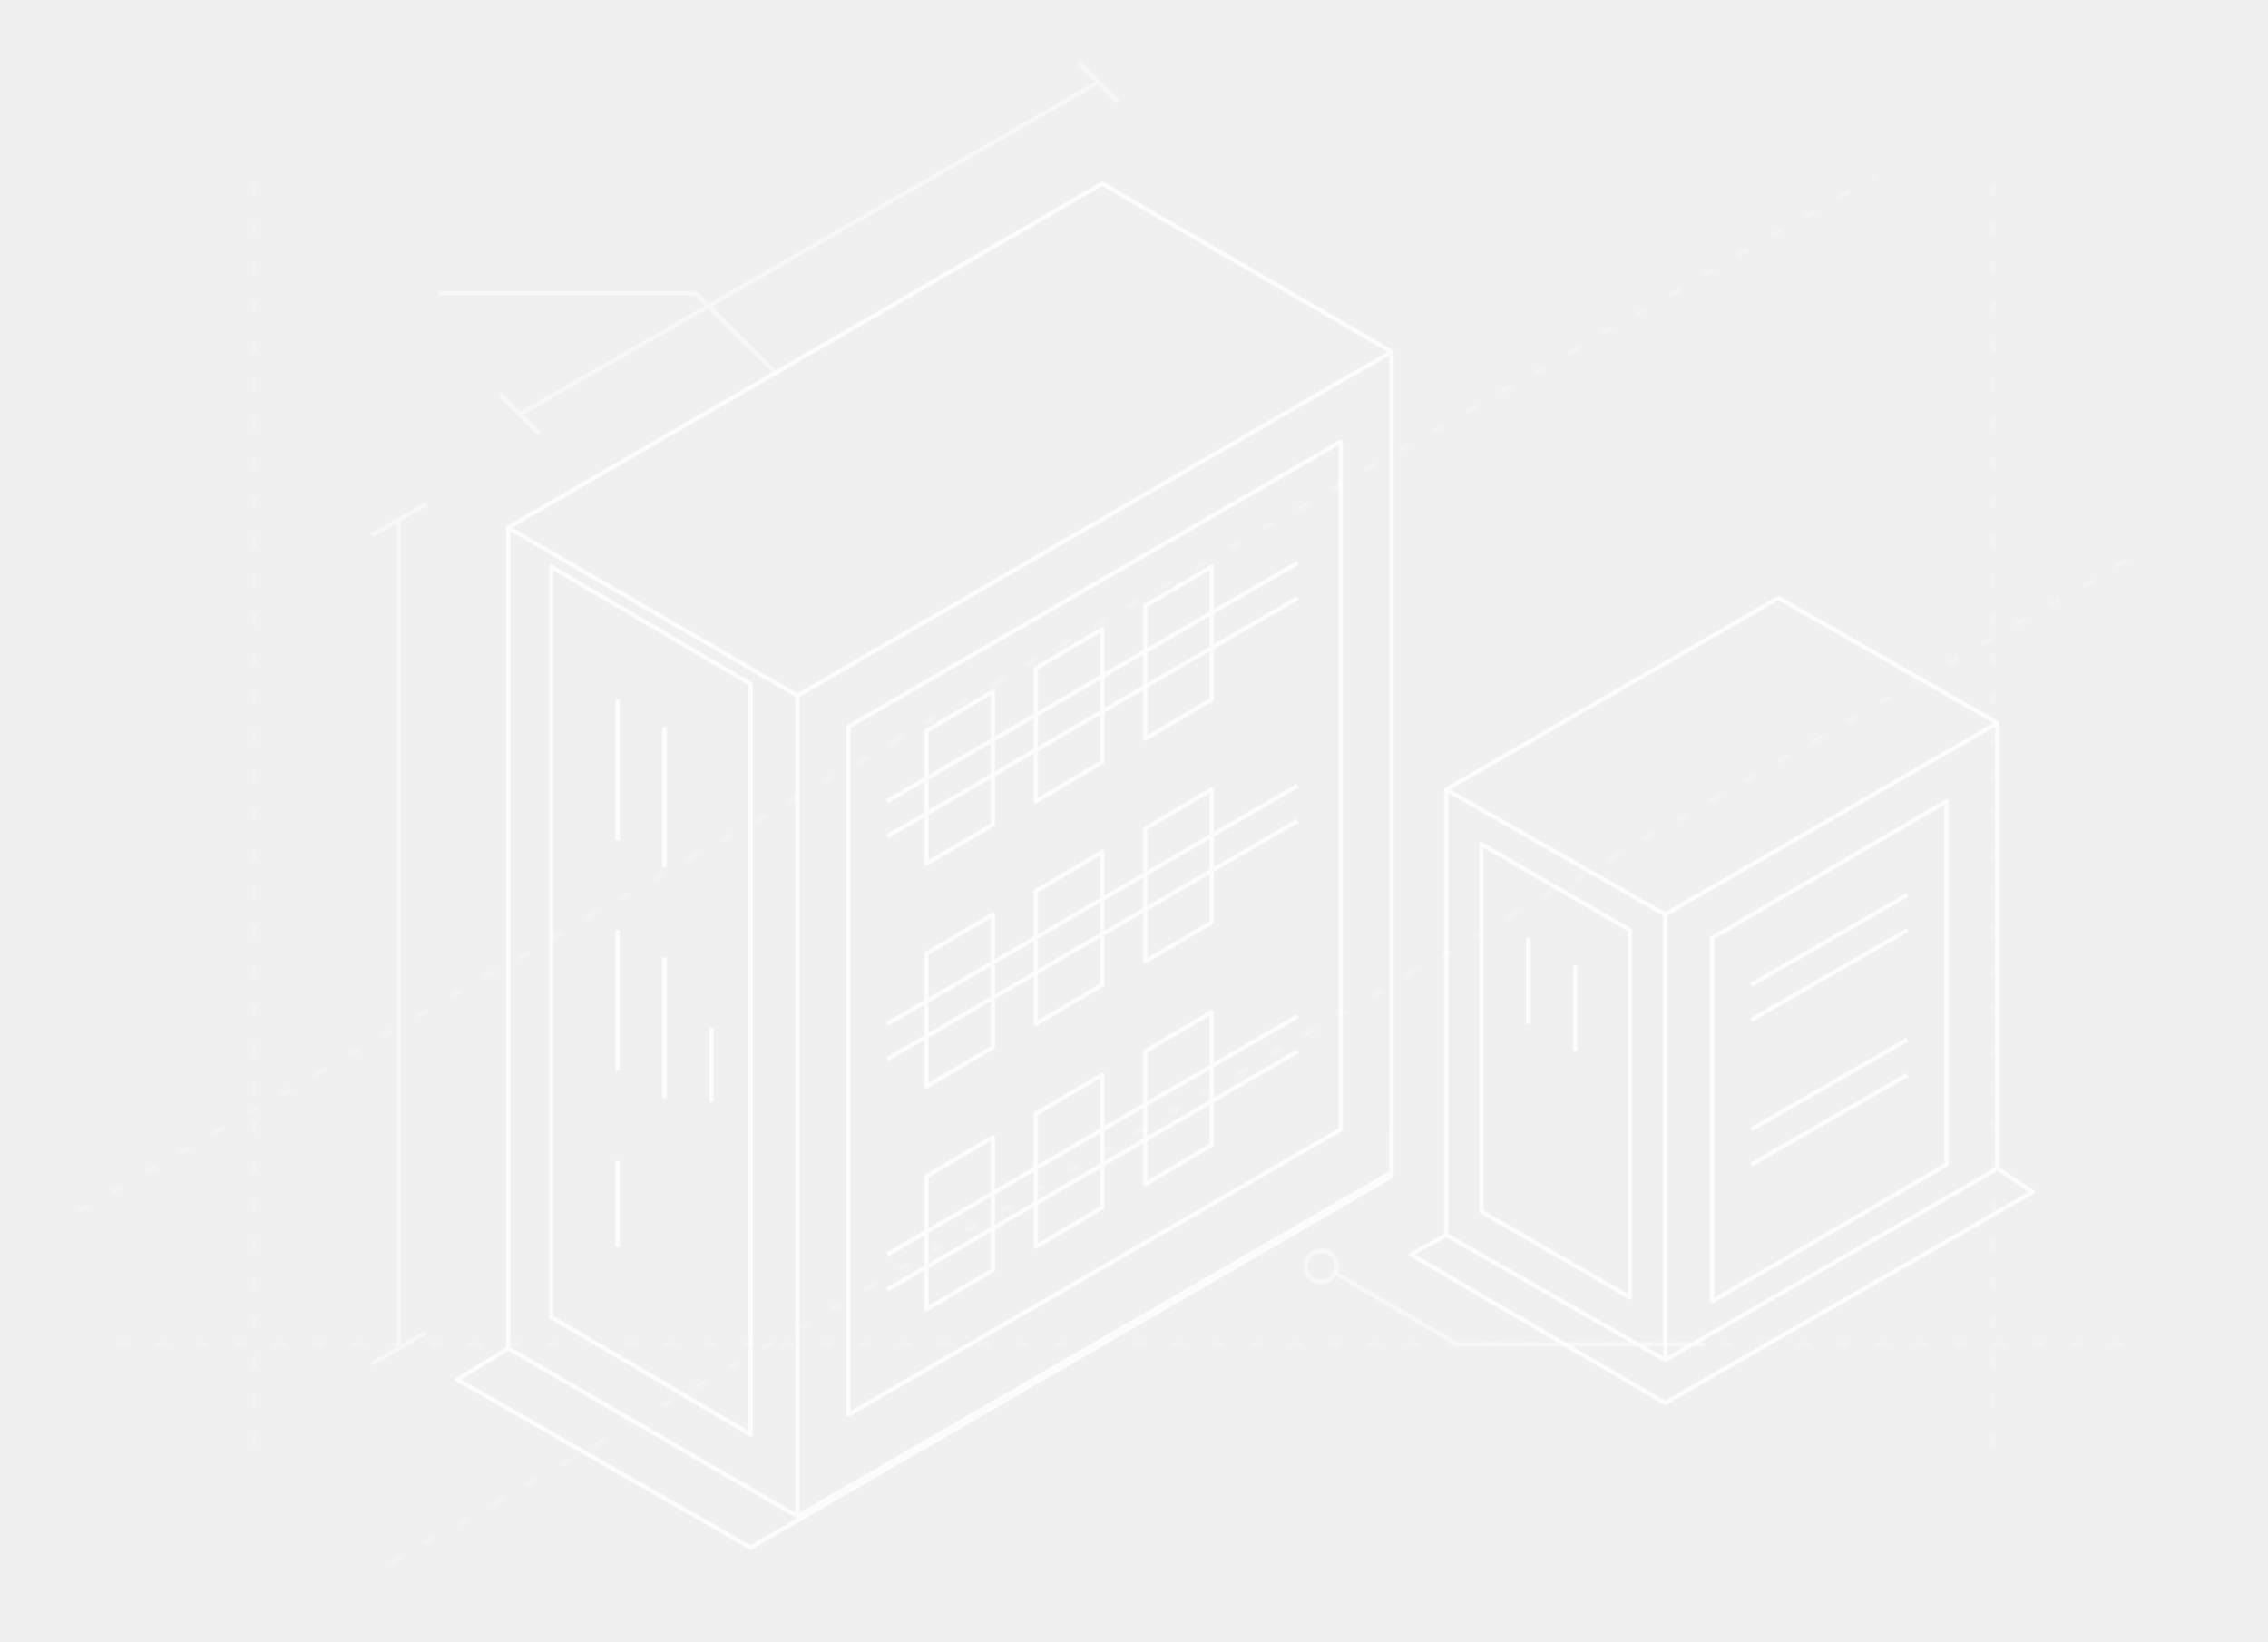
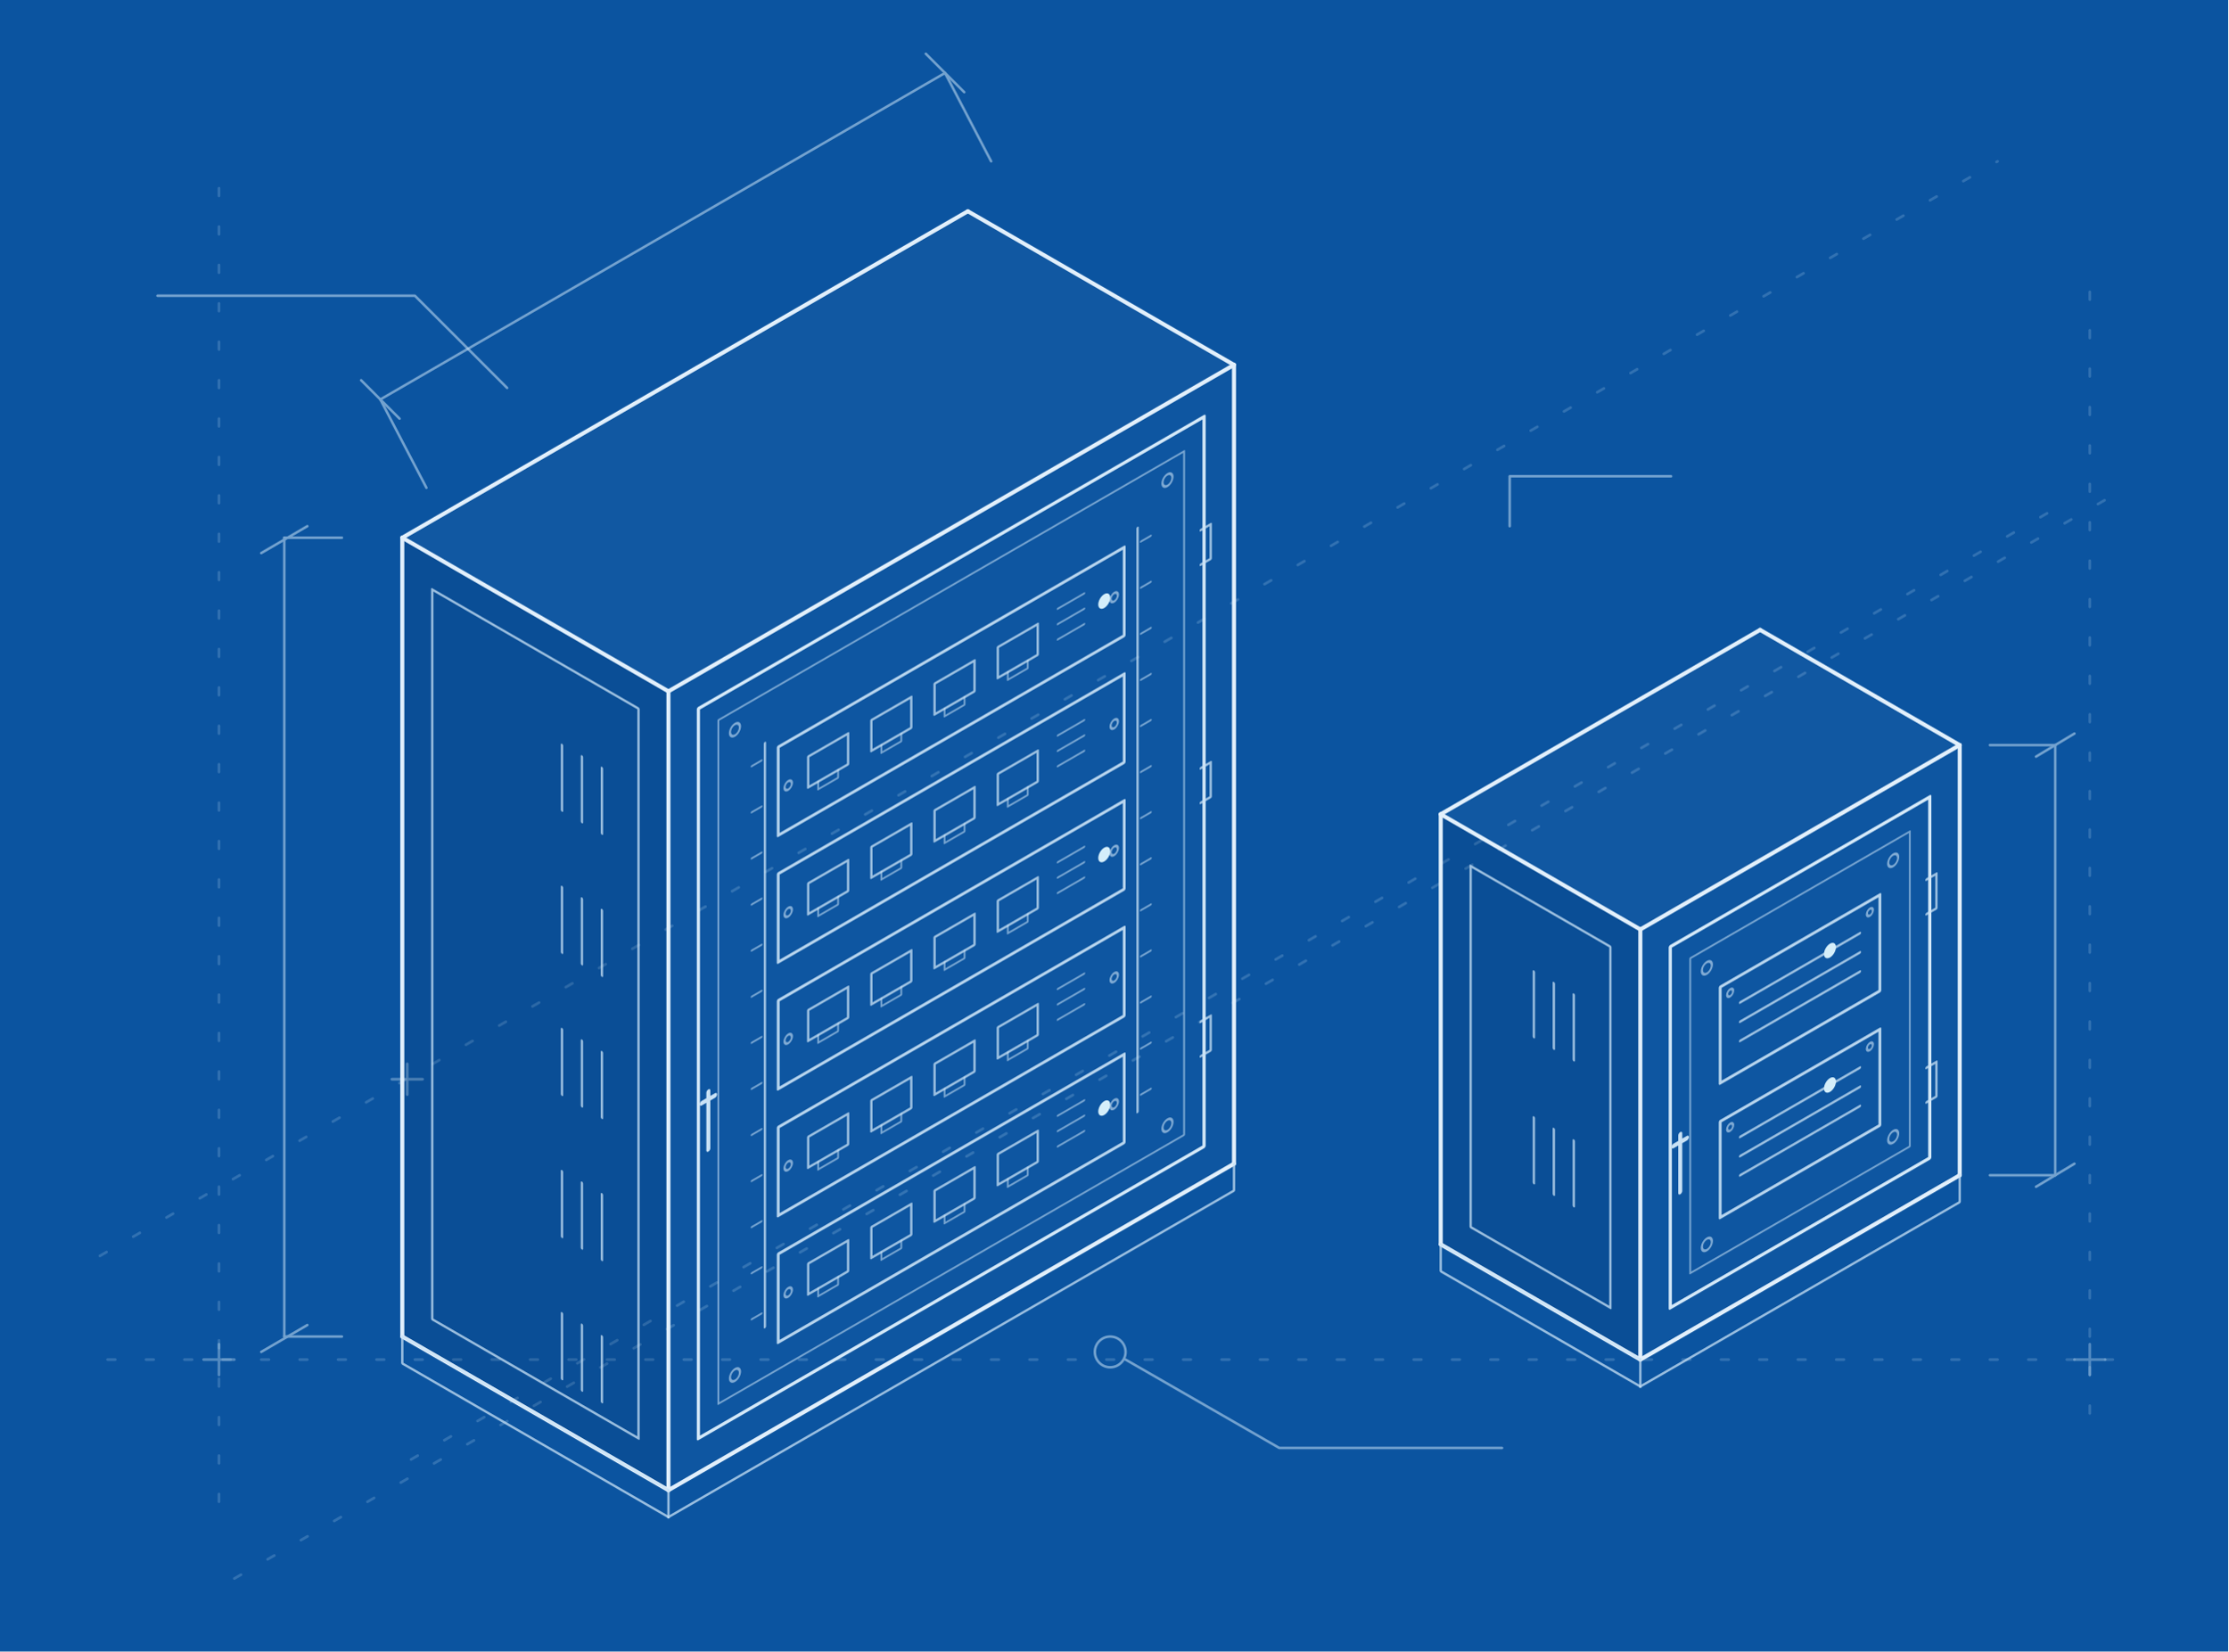
- <svg xmlns="http://www.w3.org/2000/svg" viewBox="0 0 580 420" fill="none" stroke="#fff" stroke-width="1.1" stroke-linejoin="round">
-   <g opacity=".22" stroke-dasharray="3 7">
-     <path d="M30 344h520M65 370V42M510 370V42M20 310l460-265M100 400L550 140" />
-   </g>
-   <g opacity=".8">
-     <path d="M130 135 282 47 356 90 204 178ZM130 135v210l74 43 152-88V90M204 178v210M141 145l51 30v192l-51-30ZM217 186l126-73v176l-126 73Z" />
-     <path d="m227 205 105-61m-105 70 105-61m-105 109 105-61m-105 70 105-61m-105 111 105-61m-105 70 105-61" />
-     <path d="m237 187 17-10v34l-17 10Zm28-16 17-10v34l-17 10Zm28-16 17-10v34l-17 10Zm-56 89 17-10v34l-17 10Zm28-16 17-10v34l-17 10Zm28-16 17-10v34l-17 10Zm-56 89 17-10v34l-17 10Zm28-16 17-10v34l-17 10Zm28-16 17-10v34l-17 10Z" />
-     <path d="M158 179v36m12-29v36m-12 16v36m12-29v36m-12 16v22M182 263v19M130 345l-13 8 75 43 164-95v-12" />
-     <path d="m370 202 85-49 56 32-85 49Zm0 0v114l56 32 85-49V185M426 234v114m-47-132 38 22v94l-38-22Zm59 24 60-35v93l-60 35Z" />
-     <path d="m448 252 40-23m-40 32 40-23m-40 51 40-23m-40 32 40-23M391 240v22m12-15v22M370 316l-9 5 65 38 94-54-9-6" />
-   </g>
-   <g opacity=".45">
-     <path d="M102 133v212m-7-208 14-8m-14 220 14-8M133 106l148-85m-153 80 10 10m138-95 10 10" />
-     <circle cx="338" cy="324" r="4" />
-     <path d="m342 326 31 18h63M112 75h66l21 21" />
+ <svg xmlns="http://www.w3.org/2000/svg" viewBox="0 0 580 430" width="580" height="430" class="cabinet-blueprint" data-blueprint="" role="img" aria-labelledby="bp-title bp-description" fill="none" stroke="#c8e1f5" stroke-width=".9" stroke-linecap="round" stroke-linejoin="round">
+   <style>
+ .cabinet-blueprint .bp-edge{stroke:#e1effb;stroke-width:1.05}
+ .cabinet-blueprint .bp-guide{stroke:#aacce9;stroke-width:.7;stroke-dasharray:2 8;opacity:.24}
+ .cabinet-blueprint .bp-guide-cross{stroke-width:.7;opacity:.38}
+ .cabinet-blueprint .bp-door{stroke:#d3e8f8;stroke-width:.95}
+ .cabinet-blueprint .bp-detail{stroke-width:.7;opacity:.75}
+ .cabinet-blueprint .bp-door-seal,.cabinet-blueprint .bp-rail-mark{stroke-width:.55;opacity:.55}
+ .cabinet-blueprint .bp-module-case{stroke-width:.85;opacity:.9}
+ .cabinet-blueprint .bp-fastener{stroke-width:.65;opacity:.6}
+ .cabinet-blueprint .bp-handle{stroke-width:1.2}
+ .cabinet-blueprint .bp-dimensions,.cabinet-blueprint .bp-annotations{stroke-width:.65;opacity:.55}
+ .cabinet-blueprint .bp-led{fill:#d4eefa;stroke:none}
+ </style>
+   <g id="bp-background">
+     <path fill="#0b54a0" stroke="none" d="M0 0H580V430H0Z" />
+   </g>
+   <g id="bp-construction-guides" class="bp-guides">
+     <path class="bp-guide" d="M28 354H554" />
+     <path class="bp-guide" d="M57 391V43" />
+     <path class="bp-guide" d="M544 368V69" />
+     <path class="bp-guide" d="M26 327 520 42" />
+     <path class="bp-guide" d="M61 411 550 129" />
+     <path class="bp-guide" d="M107 380 534 133" />
+     <path class="bp-guide-cross" d="M53 354h8m-4-4v8" />
+     <path class="bp-guide-cross" d="M540 354h8m-4-4v8" />
+     <path class="bp-guide-cross" d="M102 281h8m-4-4v8" />
+   </g>
+   <g id="bp-large-cabinet" class="bp-cabinet bp-large-cabinet">
+     <g id="bp-large-cabinet-surfaces" class="bp-surfaces">
+       <polygon points="174.000 180.000 321.224 95.000 251.942 55.000 104.718 140.000" fill="#ffffff06" stroke="none" />
+       <polygon points="174.000 180.000 104.718 140.000 104.718 348.000 174.000 388.000" fill="#001a3518" stroke="none" />
+       <polygon points="174.000 180.000 321.224 95.000 321.224 303.000 174.000 388.000" fill="#ffffff03" stroke="none" />
+     </g>
+     <g id="bp-large-cabinet-structure" class="bp-structure">
+       <path class="bp-edge" d="M104.718 140.000 251.942 55.000" pathLength="1" style="--edge-order:0" />
+       <path class="bp-edge" d="M251.942 55.000 321.224 95.000" pathLength="1" style="--edge-order:1" />
+       <path class="bp-edge" d="M321.224 95.000 174.000 180.000" pathLength="1" style="--edge-order:2" />
+       <path class="bp-edge" d="M174.000 180.000 104.718 140.000" pathLength="1" style="--edge-order:3" />
+       <path class="bp-edge" d="M104.718 140.000 104.718 348.000" pathLength="1" style="--edge-order:4" />
+       <path class="bp-edge" d="M174.000 180.000 174.000 388.000" pathLength="1" style="--edge-order:5" />
+       <path class="bp-edge" d="M321.224 95.000 321.224 303.000" pathLength="1" style="--edge-order:6" />
+       <path class="bp-edge" d="M104.718 348.000 174.000 388.000" pathLength="1" style="--edge-order:7" />
+       <path class="bp-edge" d="M174.000 388.000 321.224 303.000" pathLength="1" style="--edge-order:8" />
+     </g>
+     <g id="bp-large-cabinet-panels" class="bp-panels" transform="matrix(0.8660254 -.5 0 1 174 180)">
+       <path class="bp-door" d="M9 9h152v190h-152Z" />
+       <path class="bp-detail bp-door-seal" d="M15 15h140v178h-140Z" />
+       <path class="bp-detail" d="M0 215h170v-7M0 208v7" />
+       <circle class="bp-fastener" cx="20" cy="20" r="1.5" />
+       <circle class="bp-fastener" cx="20" cy="188" r="1.5" />
+       <circle class="bp-fastener" cx="150" cy="20" r="1.5" />
+       <circle class="bp-fastener" cx="150" cy="188" r="1.5" />
+       <path class="bp-detail" d="M160 38h3v9h-3" />
+       <path class="bp-detail" d="M160 100h3v9h-3" />
+       <path class="bp-detail" d="M160 166h3v9h-3" />
+       <path class="bp-handle" d="M12 110.24v15m-2-13h4" />
+     </g>
+     <g id="bp-large-cabinet-modules" class="bp-modules" transform="matrix(0.8660254 -.5 0 1 174 180)">
+       <path class="bp-detail" d="M29 28v152M141 28v152" />
+       <path class="bp-rail-mark" d="M25 32h3m114 0h3" />
+       <path class="bp-rail-mark" d="M25 44h3m114 0h3" />
+       <path class="bp-rail-mark" d="M25 56h3m114 0h3" />
+       <path class="bp-rail-mark" d="M25 68h3m114 0h3" />
+       <path class="bp-rail-mark" d="M25 80h3m114 0h3" />
+       <path class="bp-rail-mark" d="M25 92h3m114 0h3" />
+       <path class="bp-rail-mark" d="M25 104h3m114 0h3" />
+       <path class="bp-rail-mark" d="M25 116h3m114 0h3" />
+       <path class="bp-rail-mark" d="M25 128h3m114 0h3" />
+       <path class="bp-rail-mark" d="M25 140h3m114 0h3" />
+       <path class="bp-rail-mark" d="M25 152h3m114 0h3" />
+       <path class="bp-rail-mark" d="M25 164h3m114 0h3" />
+       <path class="bp-rail-mark" d="M25 176h3m114 0h3" />
+       <g id="bp-patch-panel-1" class="">
+         <path class="bp-module-case" d="M33 31h104v23h-104Z" />
+         <path class="bp-detail" d="M42 38h12v8h-12Z" />
+         <path class="bp-rail-mark" d="M45 46v2h6v-2" />
+         <path class="bp-detail" d="M61 38h12v8h-12Z" />
+         <path class="bp-rail-mark" d="M64 46v2h6v-2" />
+         <path class="bp-detail" d="M80 38h12v8h-12Z" />
+         <path class="bp-rail-mark" d="M83 46v2h6v-2" />
+         <path class="bp-detail" d="M99 38h12v8h-12Z" />
+         <path class="bp-rail-mark" d="M102 46v2h6v-2" />
+         <circle class="bp-fastener" cx="36" cy="42.5" r="1.1" />
+         <circle class="bp-fastener" cx="134" cy="42.5" r="1.1" />
+         <path class="bp-rail-mark" d="M117 37h8m-8 4h8m-8 4h8" />
+       </g>
+       <g id="bp-patch-panel-2" class="">
+         <path class="bp-module-case" d="M33 64h104v23h-104Z" />
+         <path class="bp-detail" d="M42 71h12v8h-12Z" />
+         <path class="bp-rail-mark" d="M45 79v2h6v-2" />
+         <path class="bp-detail" d="M61 71h12v8h-12Z" />
+         <path class="bp-rail-mark" d="M64 79v2h6v-2" />
+         <path class="bp-detail" d="M80 71h12v8h-12Z" />
+         <path class="bp-rail-mark" d="M83 79v2h6v-2" />
+         <path class="bp-detail" d="M99 71h12v8h-12Z" />
+         <path class="bp-rail-mark" d="M102 79v2h6v-2" />
+         <circle class="bp-fastener" cx="36" cy="75.5" r="1.1" />
+         <circle class="bp-fastener" cx="134" cy="75.5" r="1.1" />
+         <path class="bp-rail-mark" d="M117 70h8m-8 4h8m-8 4h8" />
+       </g>
+       <g id="bp-patch-panel-3" class="">
+         <path class="bp-module-case" d="M33 97h104v23h-104Z" />
+         <path class="bp-detail" d="M42 104h12v8h-12Z" />
+         <path class="bp-rail-mark" d="M45 112v2h6v-2" />
+         <path class="bp-detail" d="M61 104h12v8h-12Z" />
+         <path class="bp-rail-mark" d="M64 112v2h6v-2" />
+         <path class="bp-detail" d="M80 104h12v8h-12Z" />
+         <path class="bp-rail-mark" d="M83 112v2h6v-2" />
+         <path class="bp-detail" d="M99 104h12v8h-12Z" />
+         <path class="bp-rail-mark" d="M102 112v2h6v-2" />
+         <circle class="bp-fastener" cx="36" cy="108.5" r="1.1" />
+         <circle class="bp-fastener" cx="134" cy="108.5" r="1.1" />
+         <path class="bp-rail-mark" d="M117 103h8m-8 4h8m-8 4h8" />
+       </g>
+       <g id="bp-patch-panel-4" class="">
+         <path class="bp-module-case" d="M33 130h104v23h-104Z" />
+         <path class="bp-detail" d="M42 137h12v8h-12Z" />
+         <path class="bp-rail-mark" d="M45 145v2h6v-2" />
+         <path class="bp-detail" d="M61 137h12v8h-12Z" />
+         <path class="bp-rail-mark" d="M64 145v2h6v-2" />
+         <path class="bp-detail" d="M80 137h12v8h-12Z" />
+         <path class="bp-rail-mark" d="M83 145v2h6v-2" />
+         <path class="bp-detail" d="M99 137h12v8h-12Z" />
+         <path class="bp-rail-mark" d="M102 145v2h6v-2" />
+         <circle class="bp-fastener" cx="36" cy="141.5" r="1.1" />
+         <circle class="bp-fastener" cx="134" cy="141.5" r="1.1" />
+         <path class="bp-rail-mark" d="M117 136h8m-8 4h8m-8 4h8" />
+       </g>
+       <g id="bp-patch-panel-5" class="">
+         <path class="bp-module-case" d="M33 163h104v23h-104Z" />
+         <path class="bp-detail" d="M42 170h12v8h-12Z" />
+         <path class="bp-rail-mark" d="M45 178v2h6v-2" />
+         <path class="bp-detail" d="M61 170h12v8h-12Z" />
+         <path class="bp-rail-mark" d="M64 178v2h6v-2" />
+         <path class="bp-detail" d="M80 170h12v8h-12Z" />
+         <path class="bp-rail-mark" d="M83 178v2h6v-2" />
+         <path class="bp-detail" d="M99 170h12v8h-12Z" />
+         <path class="bp-rail-mark" d="M102 178v2h6v-2" />
+         <circle class="bp-fastener" cx="36" cy="174.5" r="1.1" />
+         <circle class="bp-fastener" cx="134" cy="174.5" r="1.1" />
+         <path class="bp-rail-mark" d="M117 169h8m-8 4h8m-8 4h8" />
+       </g>
+     </g>
+     <g id="bp-large-cabinet-ventilation" class="bp-ventilation" transform="matrix(-0.8660254 -.5 0 1 174 180)">
+       <path class="bp-detail" d="M9 9h62v190h-62Z" />
+       <path class="bp-detail" d="M20 30v17" />
+       <path class="bp-detail" d="M26 30v17" />
+       <path class="bp-detail" d="M32 30v17" />
+       <path class="bp-detail" d="M20 67v17" />
+       <path class="bp-detail" d="M26 67v17" />
+       <path class="bp-detail" d="M32 67v17" />
+       <path class="bp-detail" d="M20 104v17" />
+       <path class="bp-detail" d="M26 104v17" />
+       <path class="bp-detail" d="M32 104v17" />
+       <path class="bp-detail" d="M20 141v17" />
+       <path class="bp-detail" d="M26 141v17" />
+       <path class="bp-detail" d="M32 141v17" />
+       <path class="bp-detail" d="M20 178v17" />
+       <path class="bp-detail" d="M26 178v17" />
+       <path class="bp-detail" d="M32 178v17" />
+       <path class="bp-detail" d="M0 215h80v-7M80 208H0" />
+     </g>
+     <g id="bp-large-cabinet-indicators" class="bp-indicators" transform="matrix(0.8660254 -.5 0 1 174 180)">
+       <circle cx="131" cy="42" r="1.8" class="bp-led" />
+       <circle cx="131" cy="108" r="1.8" class="bp-led" />
+       <circle cx="131" cy="174" r="1.8" class="bp-led" />
+     </g>
+   </g>
+   <g id="bp-small-cabinet" class="bp-cabinet bp-small-cabinet">
+     <g id="bp-small-cabinet-surfaces" class="bp-surfaces">
+       <polygon points="427.000 242.000 510.138 194.000 458.177 164.000 375.038 212.000" fill="#ffffff06" stroke="none" />
+       <polygon points="427.000 242.000 375.038 212.000 375.038 324.000 427.000 354.000" fill="#001a3518" stroke="none" />
+       <polygon points="427.000 242.000 510.138 194.000 510.138 306.000 427.000 354.000" fill="#ffffff03" stroke="none" />
+     </g>
+     <g id="bp-small-cabinet-structure" class="bp-structure">
+       <path class="bp-edge" d="M375.038 212.000 458.177 164.000" pathLength="1" style="--edge-order:0" />
+       <path class="bp-edge" d="M458.177 164.000 510.138 194.000" pathLength="1" style="--edge-order:1" />
+       <path class="bp-edge" d="M510.138 194.000 427.000 242.000" pathLength="1" style="--edge-order:2" />
+       <path class="bp-edge" d="M427.000 242.000 375.038 212.000" pathLength="1" style="--edge-order:3" />
+       <path class="bp-edge" d="M375.038 212.000 375.038 324.000" pathLength="1" style="--edge-order:4" />
+       <path class="bp-edge" d="M427.000 242.000 427.000 354.000" pathLength="1" style="--edge-order:5" />
+       <path class="bp-edge" d="M510.138 194.000 510.138 306.000" pathLength="1" style="--edge-order:6" />
+       <path class="bp-edge" d="M375.038 324.000 427.000 354.000" pathLength="1" style="--edge-order:7" />
+       <path class="bp-edge" d="M427.000 354.000 510.138 306.000" pathLength="1" style="--edge-order:8" />
+     </g>
+     <g id="bp-small-cabinet-panels" class="bp-panels" transform="matrix(0.8660254 -.5 0 1 427 242)">
+       <path class="bp-door" d="M9 9h78v94h-78Z" />
+       <path class="bp-detail bp-door-seal" d="M15 15h66v82h-66Z" />
+       <path class="bp-detail" d="M0 119h96v-7M0 112v7" />
+       <circle class="bp-fastener" cx="20" cy="20" r="1.5" />
+       <circle class="bp-fastener" cx="20" cy="92" r="1.5" />
+       <circle class="bp-fastener" cx="76" cy="20" r="1.5" />
+       <circle class="bp-fastener" cx="76" cy="92" r="1.5" />
+       <path class="bp-detail" d="M86 30h3v9h-3" />
+       <path class="bp-detail" d="M86 79h3v9h-3" />
+       <path class="bp-handle" d="M12 59.36v15m-2-13h4" />
+     </g>
+     <g id="bp-small-cabinet-modules" class="bp-modules" transform="matrix(0.8660254 -.5 0 1 427 242)">
+       <path class="bp-module-case" d="M24 27h48v25h-48Z" />
+       <path class="bp-detail" d="M30 34h36" />
+       <path class="bp-detail" d="M30 39h36" />
+       <path class="bp-detail" d="M30 44h36" />
+       <circle class="bp-fastener" cx="27" cy="30" r=".9" />
+       <circle class="bp-fastener" cx="69" cy="30" r=".9" />
+       <path class="bp-module-case" d="M24 62h48v25h-48Z" />
+       <path class="bp-detail" d="M30 69h36" />
+       <path class="bp-detail" d="M30 74h36" />
+       <path class="bp-detail" d="M30 79h36" />
+       <circle class="bp-fastener" cx="27" cy="65" r=".9" />
+       <circle class="bp-fastener" cx="69" cy="65" r=".9" />
+     </g>
+     <g id="bp-small-cabinet-ventilation" class="bp-ventilation" transform="matrix(-0.8660254 -.5 0 1 427 242)">
+       <path class="bp-detail" d="M9 9h42v94h-42Z" />
+       <path class="bp-detail" d="M20 27v17" />
+       <path class="bp-detail" d="M26 27v17" />
+       <path class="bp-detail" d="M32 27v17" />
+       <path class="bp-detail" d="M20 65v17" />
+       <path class="bp-detail" d="M26 65v17" />
+       <path class="bp-detail" d="M32 65v17" />
+       <path class="bp-detail" d="M0 119h60v-7M60 112H0" />
+     </g>
+     <g id="bp-small-cabinet-indicators" class="bp-indicators" transform="matrix(0.8660254 -.5 0 1 427 242)">
+       <circle cx="57" cy="34" r="1.8" class="bp-led" />
+       <circle cx="57" cy="69" r="1.8" class="bp-led" />
+     </g>
+   </g>
+   <g id="bp-dimensions" class="bp-dimensions">
+     <path class="bp-dimension-line" d="M74 140V348" />
+     <path class="bp-dimension-line" d="M68 144l12-7" />
+     <path class="bp-dimension-line" d="M68 352l12-7" />
+     <path class="bp-dimension-line" d="M89 140h-15" />
+     <path class="bp-dimension-line" d="M89 348h-15" />
+     <path class="bp-dimension-line" d="M99 104 246 19" />
+     <path class="bp-dimension-line" d="M94 99l10 10" />
+     <path class="bp-dimension-line" d="M241 14l10 10" />
+     <path class="bp-dimension-line" d="M111 127l-12-23" />
+     <path class="bp-dimension-line" d="M258 42l-12-23" />
+     <path class="bp-dimension-line" d="M535 194V306" />
+     <path class="bp-dimension-line" d="M530 197l10-6" />
+     <path class="bp-dimension-line" d="M530 309l10-6" />
+     <path class="bp-dimension-line" d="M518 194h17" />
+     <path class="bp-dimension-line" d="M518 306h17" />
+   </g>
+   <g id="bp-technical-details" class="bp-annotations">
+     <path class="bp-callout" d="M293 354 333 377H391" />
+     <circle class="bp-callout" cx="289" cy="352" r="4" />
+     <path class="bp-callout" d="M41 77H108l24 24M393 137v-13h42" />
  </g>
</svg>
